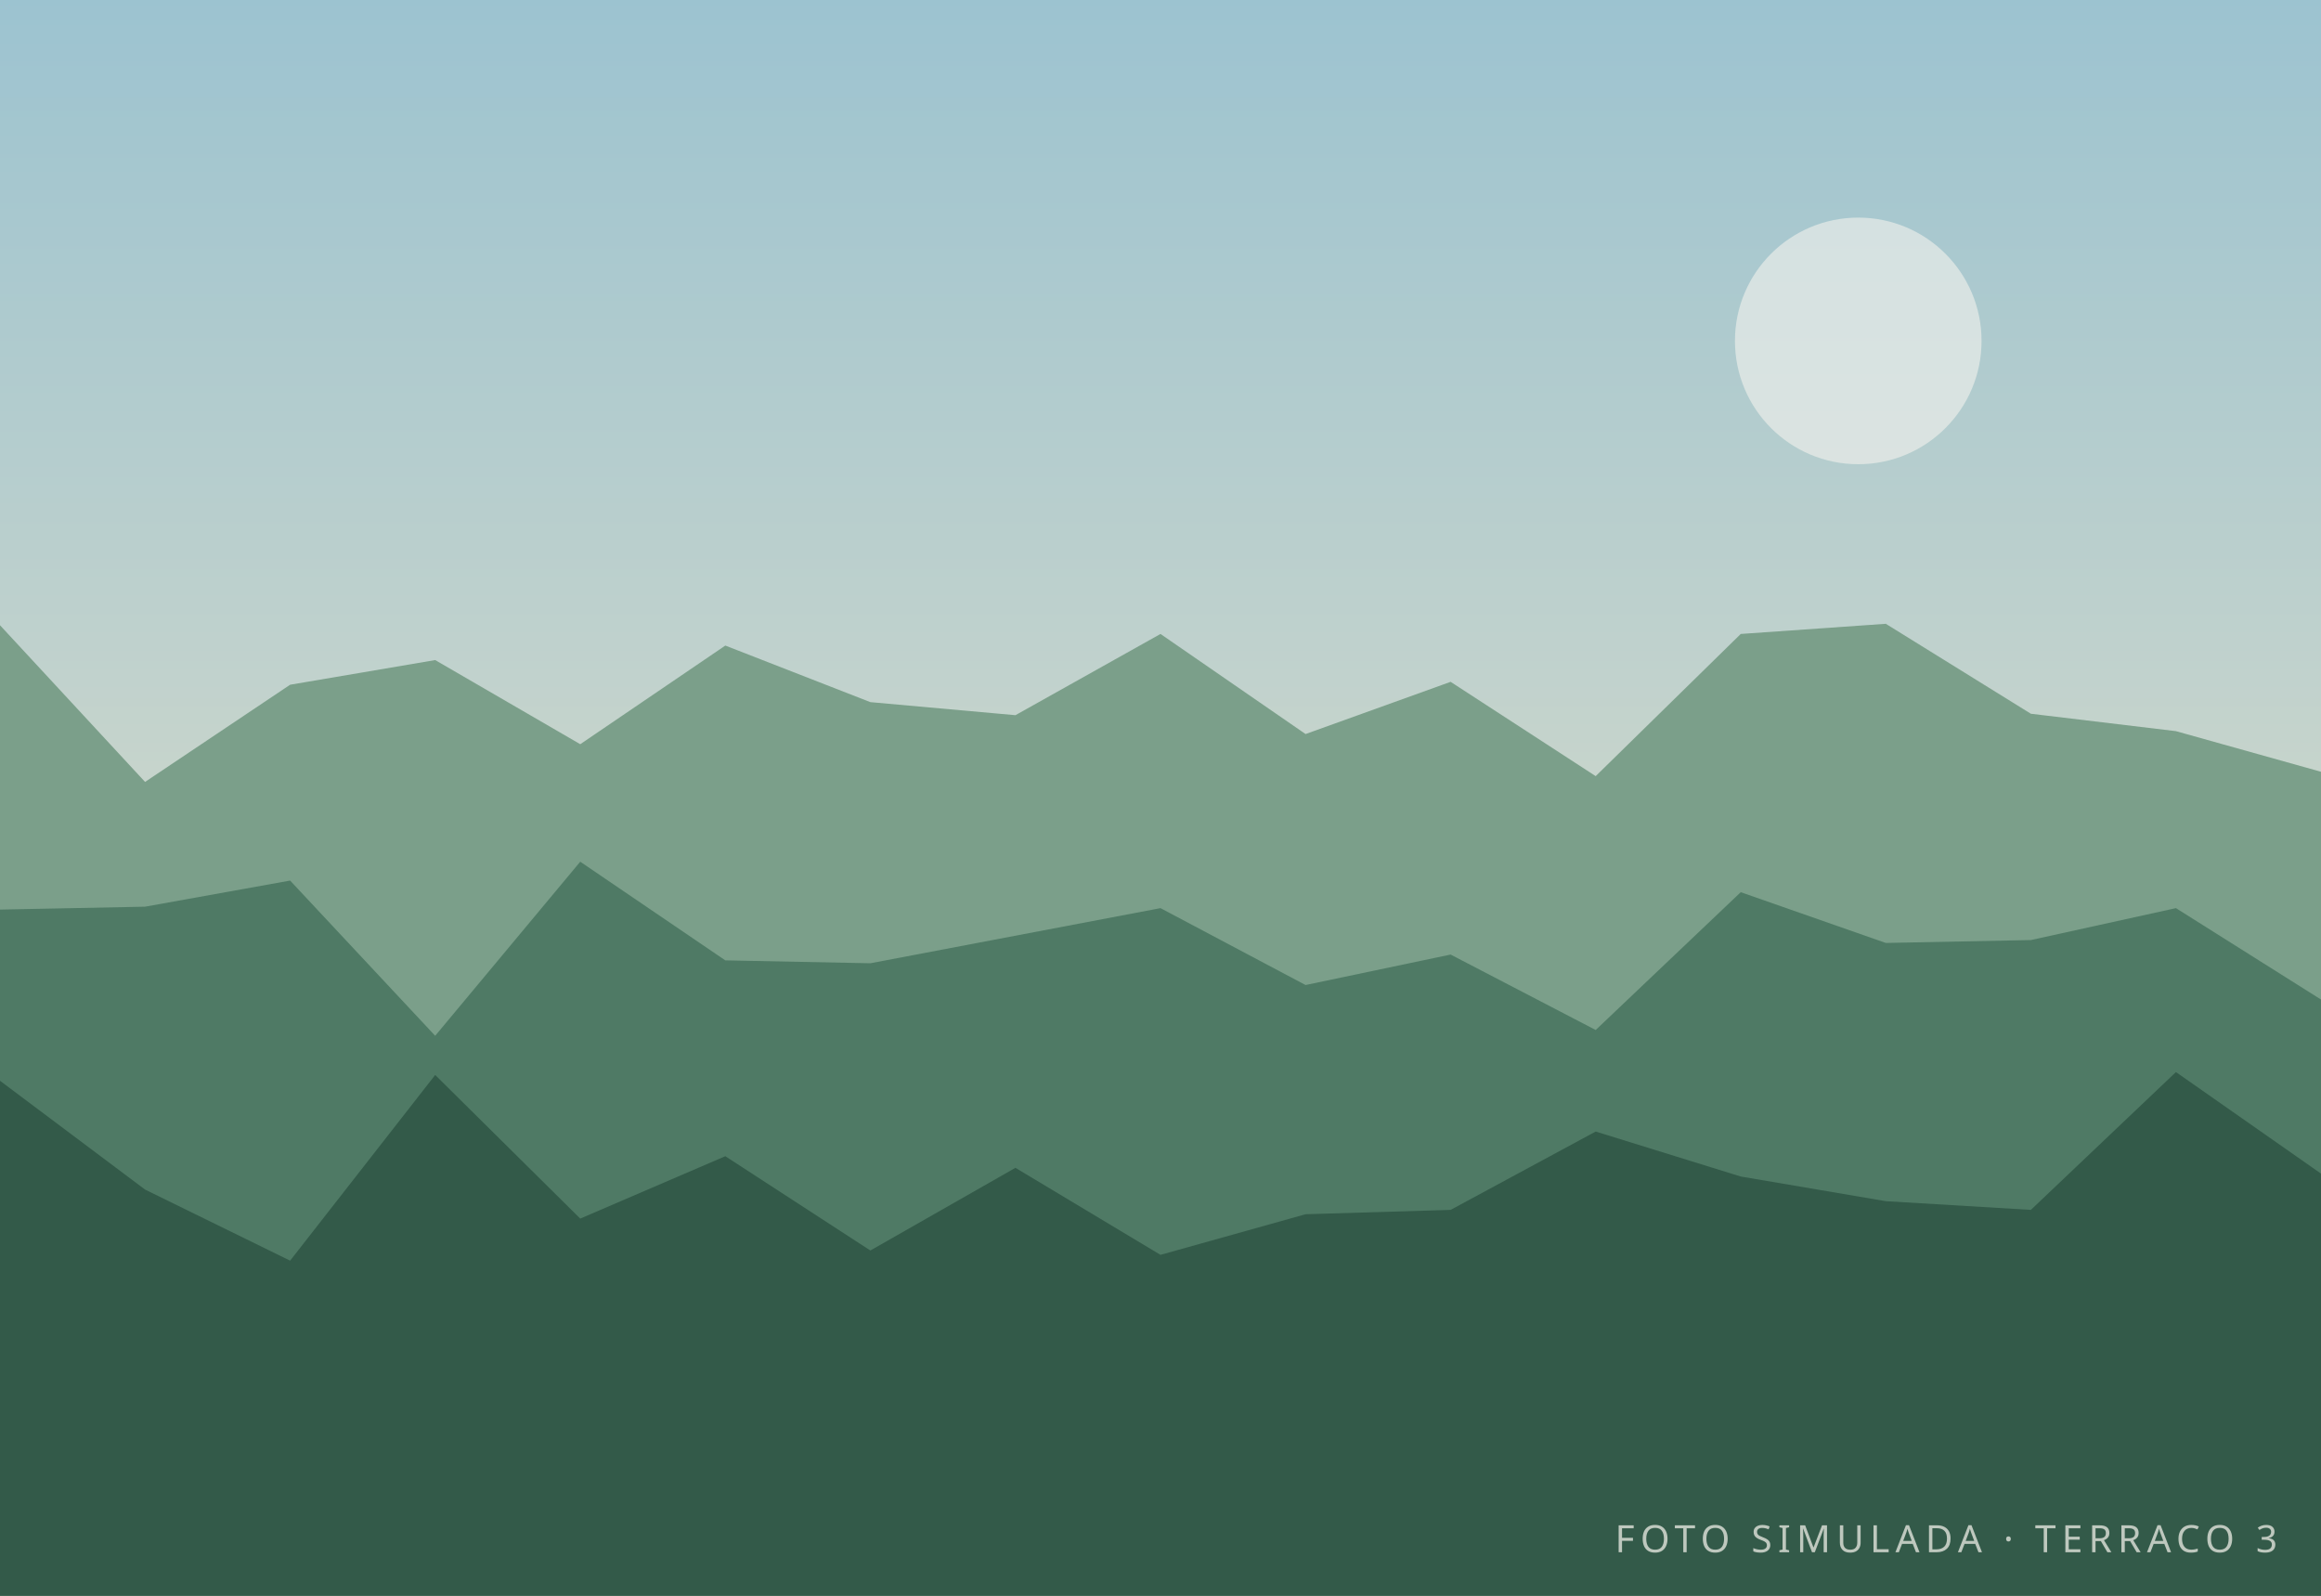
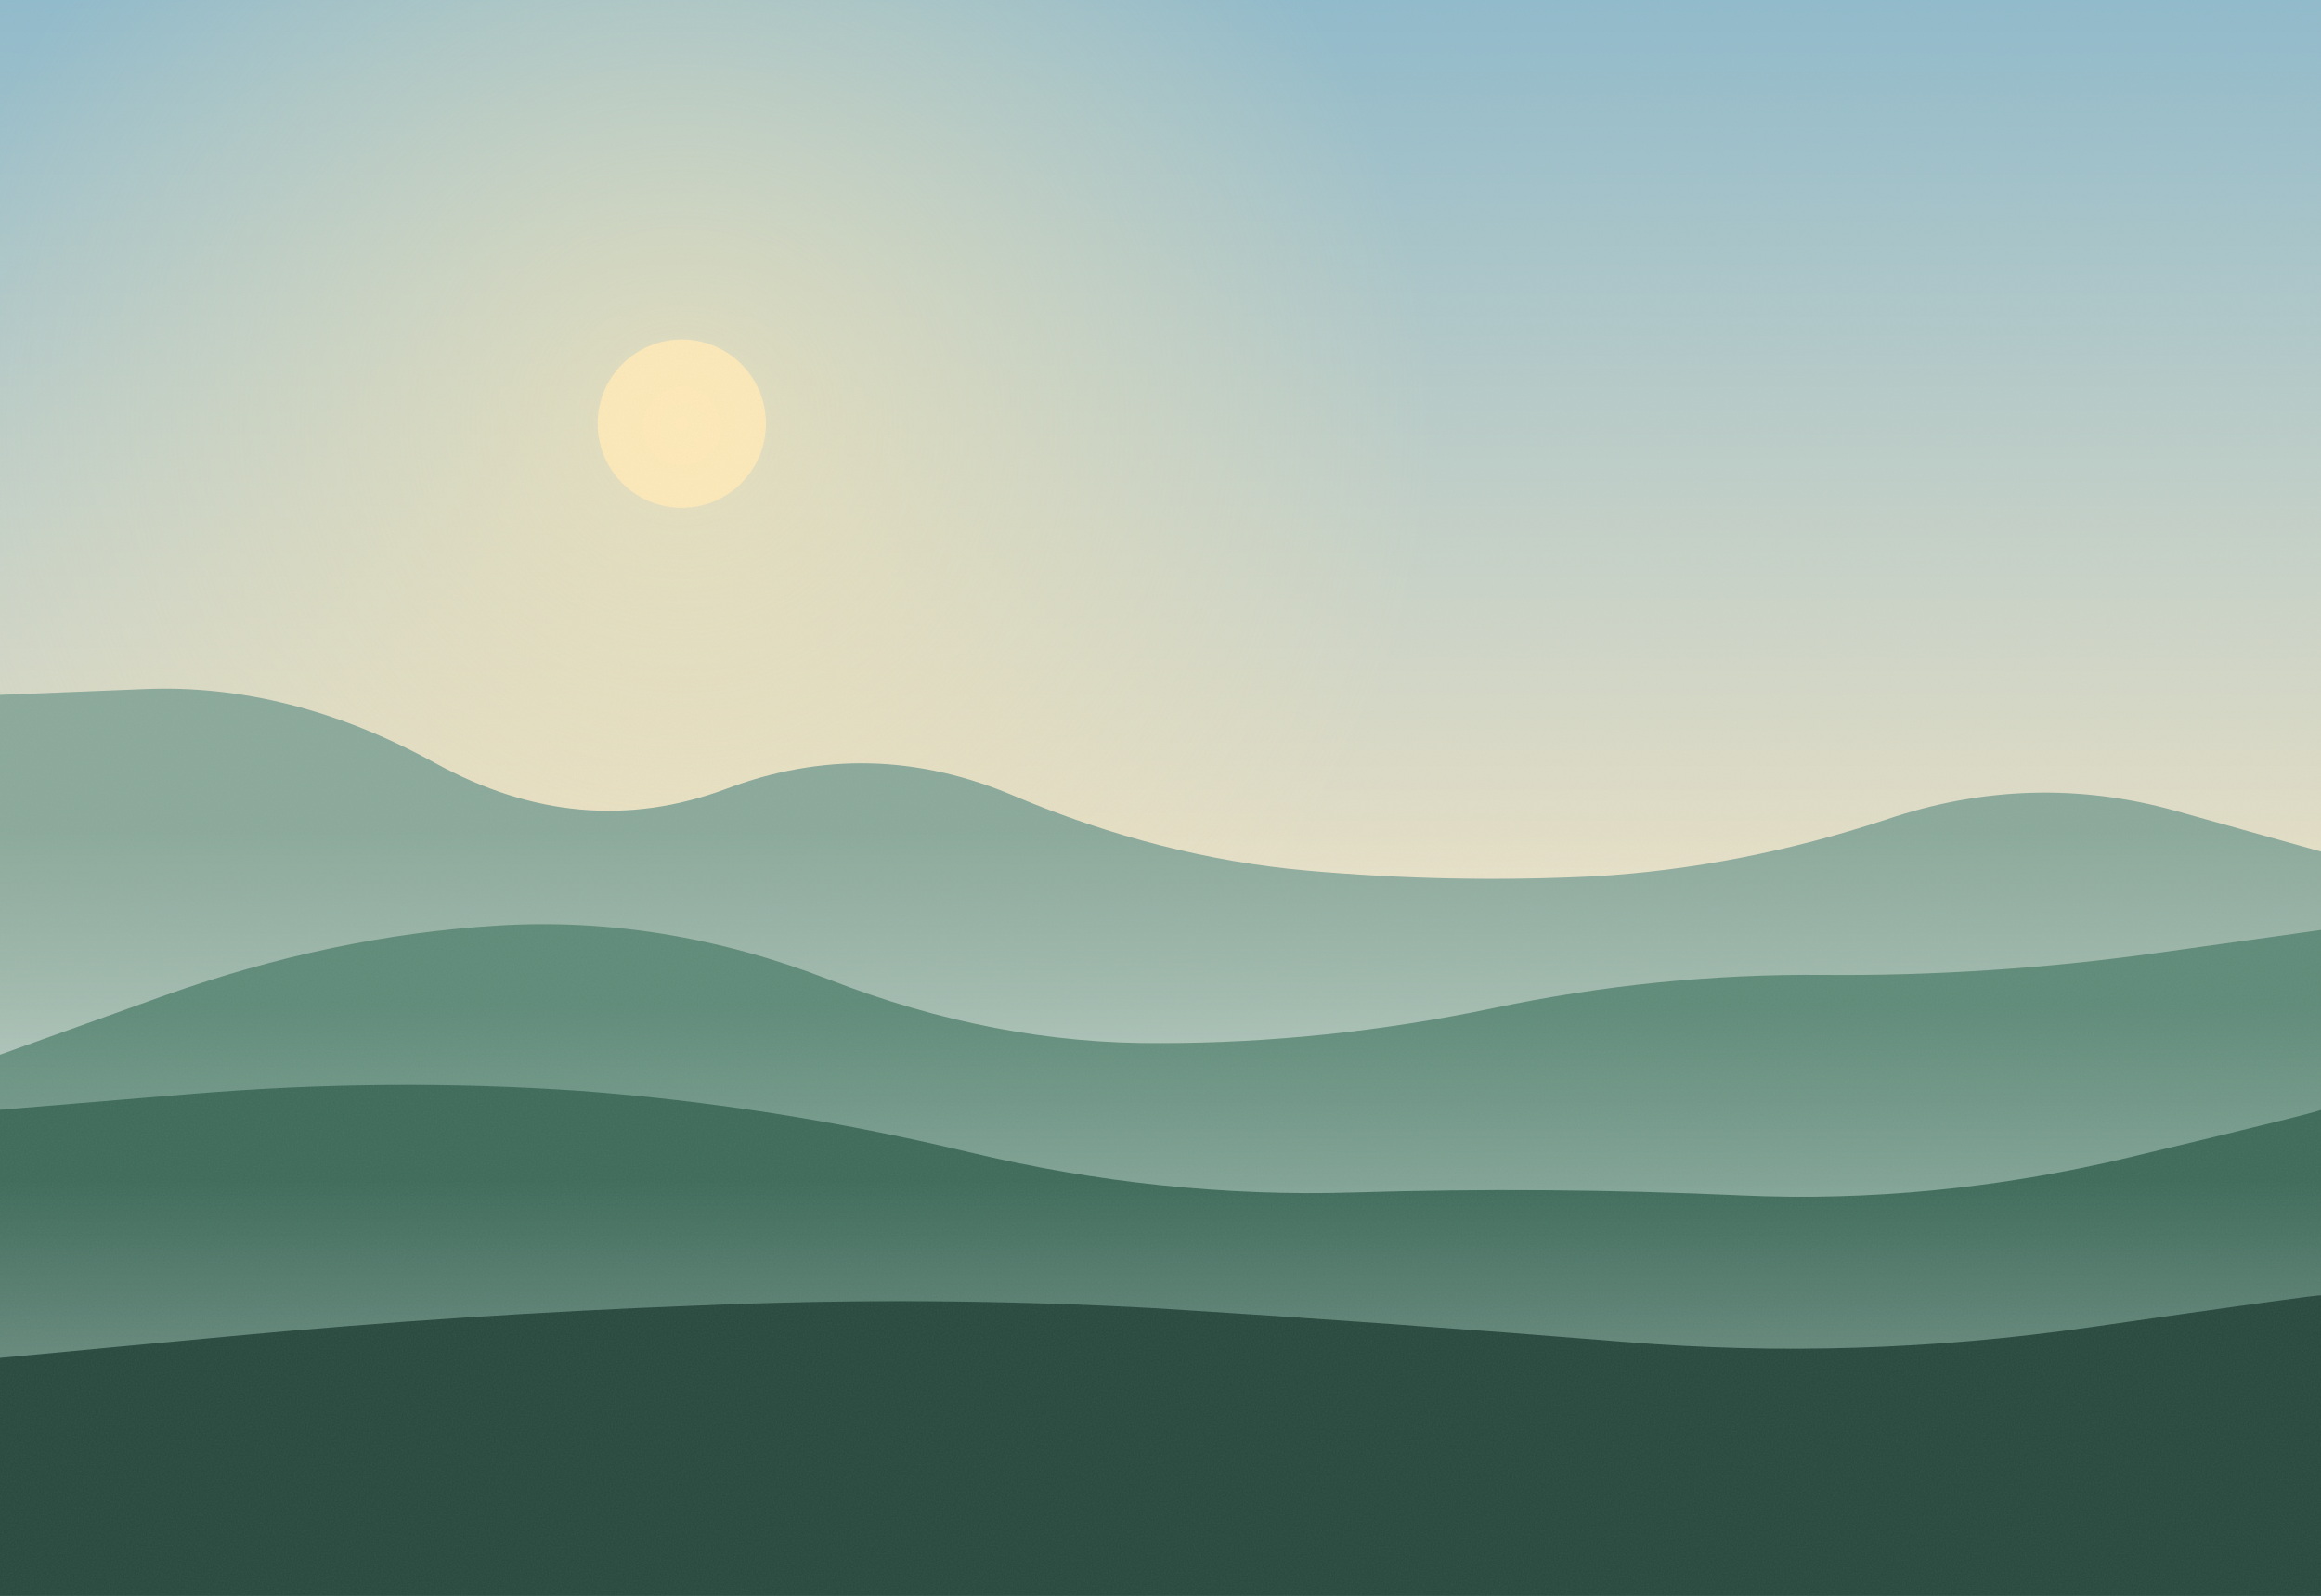
<svg xmlns="http://www.w3.org/2000/svg" viewBox="0 0 1600 1100" preserveAspectRatio="xMidYMid slice">
  <defs>
-     <linearGradient id="g" x1="0" y1="0" x2="0" y2="1">
-       <stop offset="0" stop-color="#9cc3d0" />
-       <stop offset="1" stop-color="#f3e6c8" />
+     <linearGradient id="sky" x1="0" y1="0" x2="0" y2="1">
+       <stop offset="0" stop-color="#8fbacb" />
+       <stop offset=".65" stop-color="#f6e6c4" />
+       <stop offset="1" stop-color="#f6e6c4" />
    </linearGradient>
+     <radialGradient id="sun" cx="470" cy="292" r="520" gradientUnits="userSpaceOnUse">
+       <stop offset="0" stop-color="#ffeab8" stop-opacity=".95" />
+       <stop offset=".12" stop-color="#ffeab8" stop-opacity=".55" />
+       <stop offset="1" stop-color="#ffeab8" stop-opacity="0" />
+     </radialGradient>
+     <linearGradient id="mist" x1="0" y1="0" x2="0" y2="1">
+       <stop offset="0" stop-color="#fff" stop-opacity="0" />
+       <stop offset="1" stop-color="#fff" stop-opacity=".38" />
+     </linearGradient>
+     <filter id="n" x="0" y="0" width="100%" height="100%">
+       <feTurbulence type="fractalNoise" baseFrequency=".9" numOctaves="2" seed="4" />
+       <feColorMatrix values="0 0 0 0 .5  0 0 0 0 .5  0 0 0 0 .5  0 0 0 .55 0" />
+     </filter>
  </defs>
-   <rect width="1600" height="1100" fill="url(#g)" />
-   <circle cx="1281" cy="235" r="85" fill="#F9F6F0" opacity=".55" />
-   <polygon points="0,1100 0,431 100,539 200,472 300,455 400,513 500,445 600,484 700,493 800,437 900,506 1000,470 1100,535 1200,437 1300,430 1400,492 1500,504 1600,532 1600,1100" fill="#7b9f8a" />
-   <polygon points="0,1100 0,627 100,625 200,607 300,714 400,594 500,662 600,664 700,645 800,626 900,679 1000,658 1100,710 1200,615 1300,650 1400,648 1500,626 1600,689 1600,1100" fill="#4f7a65" />
-   <polygon points="0,1100 0,745 100,820 200,869 300,741 400,840 500,797 600,862 700,805 800,865 900,837 1000,834 1100,780 1200,811 1300,828 1400,834 1500,739 1600,809 1600,1100" fill="#335a49" />
-   <text x="1570" y="1070" text-anchor="end" font-family="sans-serif" font-size="26" letter-spacing="4" fill="#F9F6F0" opacity=".7">FOTO SIMULADA · TERRACO 3</text>
+   <rect width="1600" height="1100" fill="url(#sky)" />
+   <rect width="1600" height="1100" fill="url(#sun)" />
+   <circle cx="470" cy="292" r="58" fill="#ffeab8" opacity=".9" />
+   <path d="M0,1100 L0,479 Q0,479 100,475 Q200,471 300,526 Q400,581 500,544 Q600,506 700,549 Q800,591 900,600 Q1000,609 1100,604 Q1200,598 1300,565 Q1400,531 1500,559 T1600,587 L1600,1100 Z" fill="#8aa99a" />
+   <rect y="572" width="1600" height="220" fill="url(#mist)" />
+   <path d="M0,1100 L0,727 Q0,727 114,686 Q229,645 343,638 Q457,631 571,675 Q686,720 800,719 Q914,719 1029,695 Q1143,671 1257,672 Q1371,673 1486,657 T1600,641 L1600,1100 Z" fill="#5e8a78" />
+   <rect y="693" width="1600" height="220" fill="url(#mist)" />
+   <path d="M0,1100 L0,765 Q0,765 133,754 Q267,743 400,752 Q533,762 667,794 Q800,826 933,822 Q1067,818 1200,824 Q1333,830 1467,798 T1600,765 L1600,1100 Z" fill="#3d6a59" />
+   <rect y="814" width="1600" height="220" fill="url(#mist)" />
+   <path d="M0,1100 L0,936 Q0,936 160,921 Q320,906 480,900 Q640,893 800,902 Q960,912 1120,925 Q1280,938 1440,915 T1600,893 L1600,1100 Z" fill="#27483d" />
+   <rect width="1600" height="1100" filter="url(#n)" opacity=".16" />
</svg>
